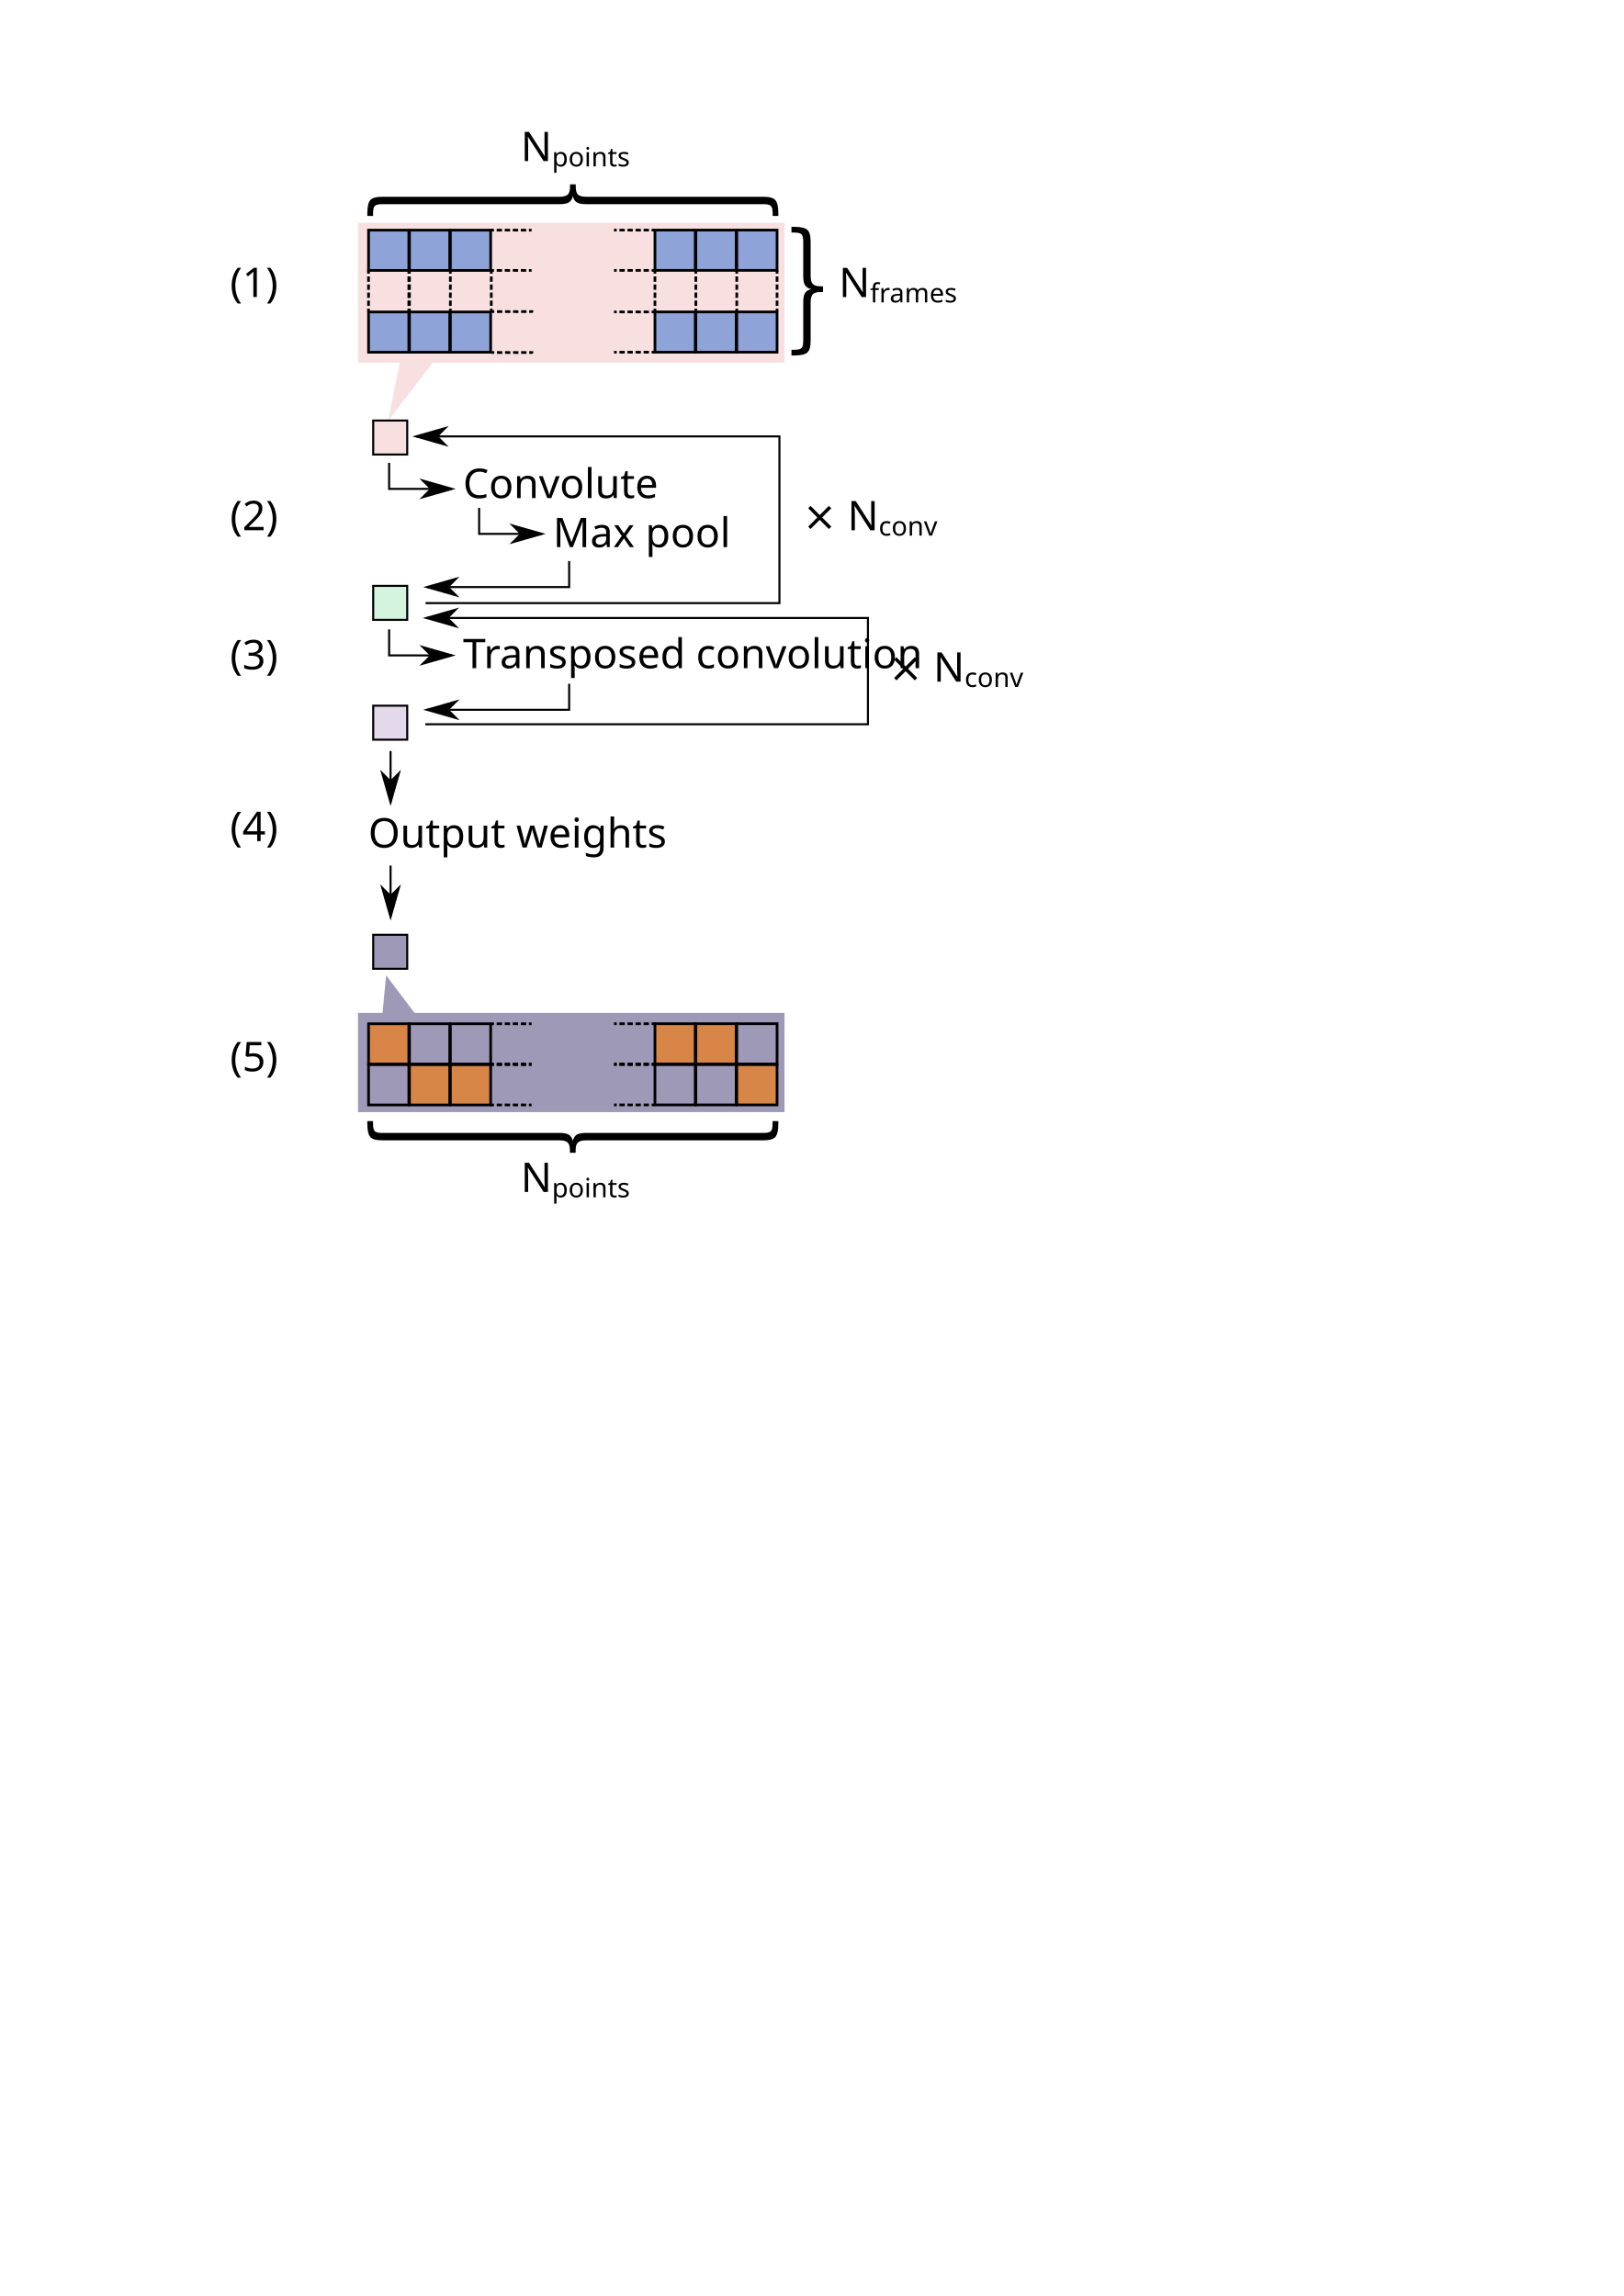
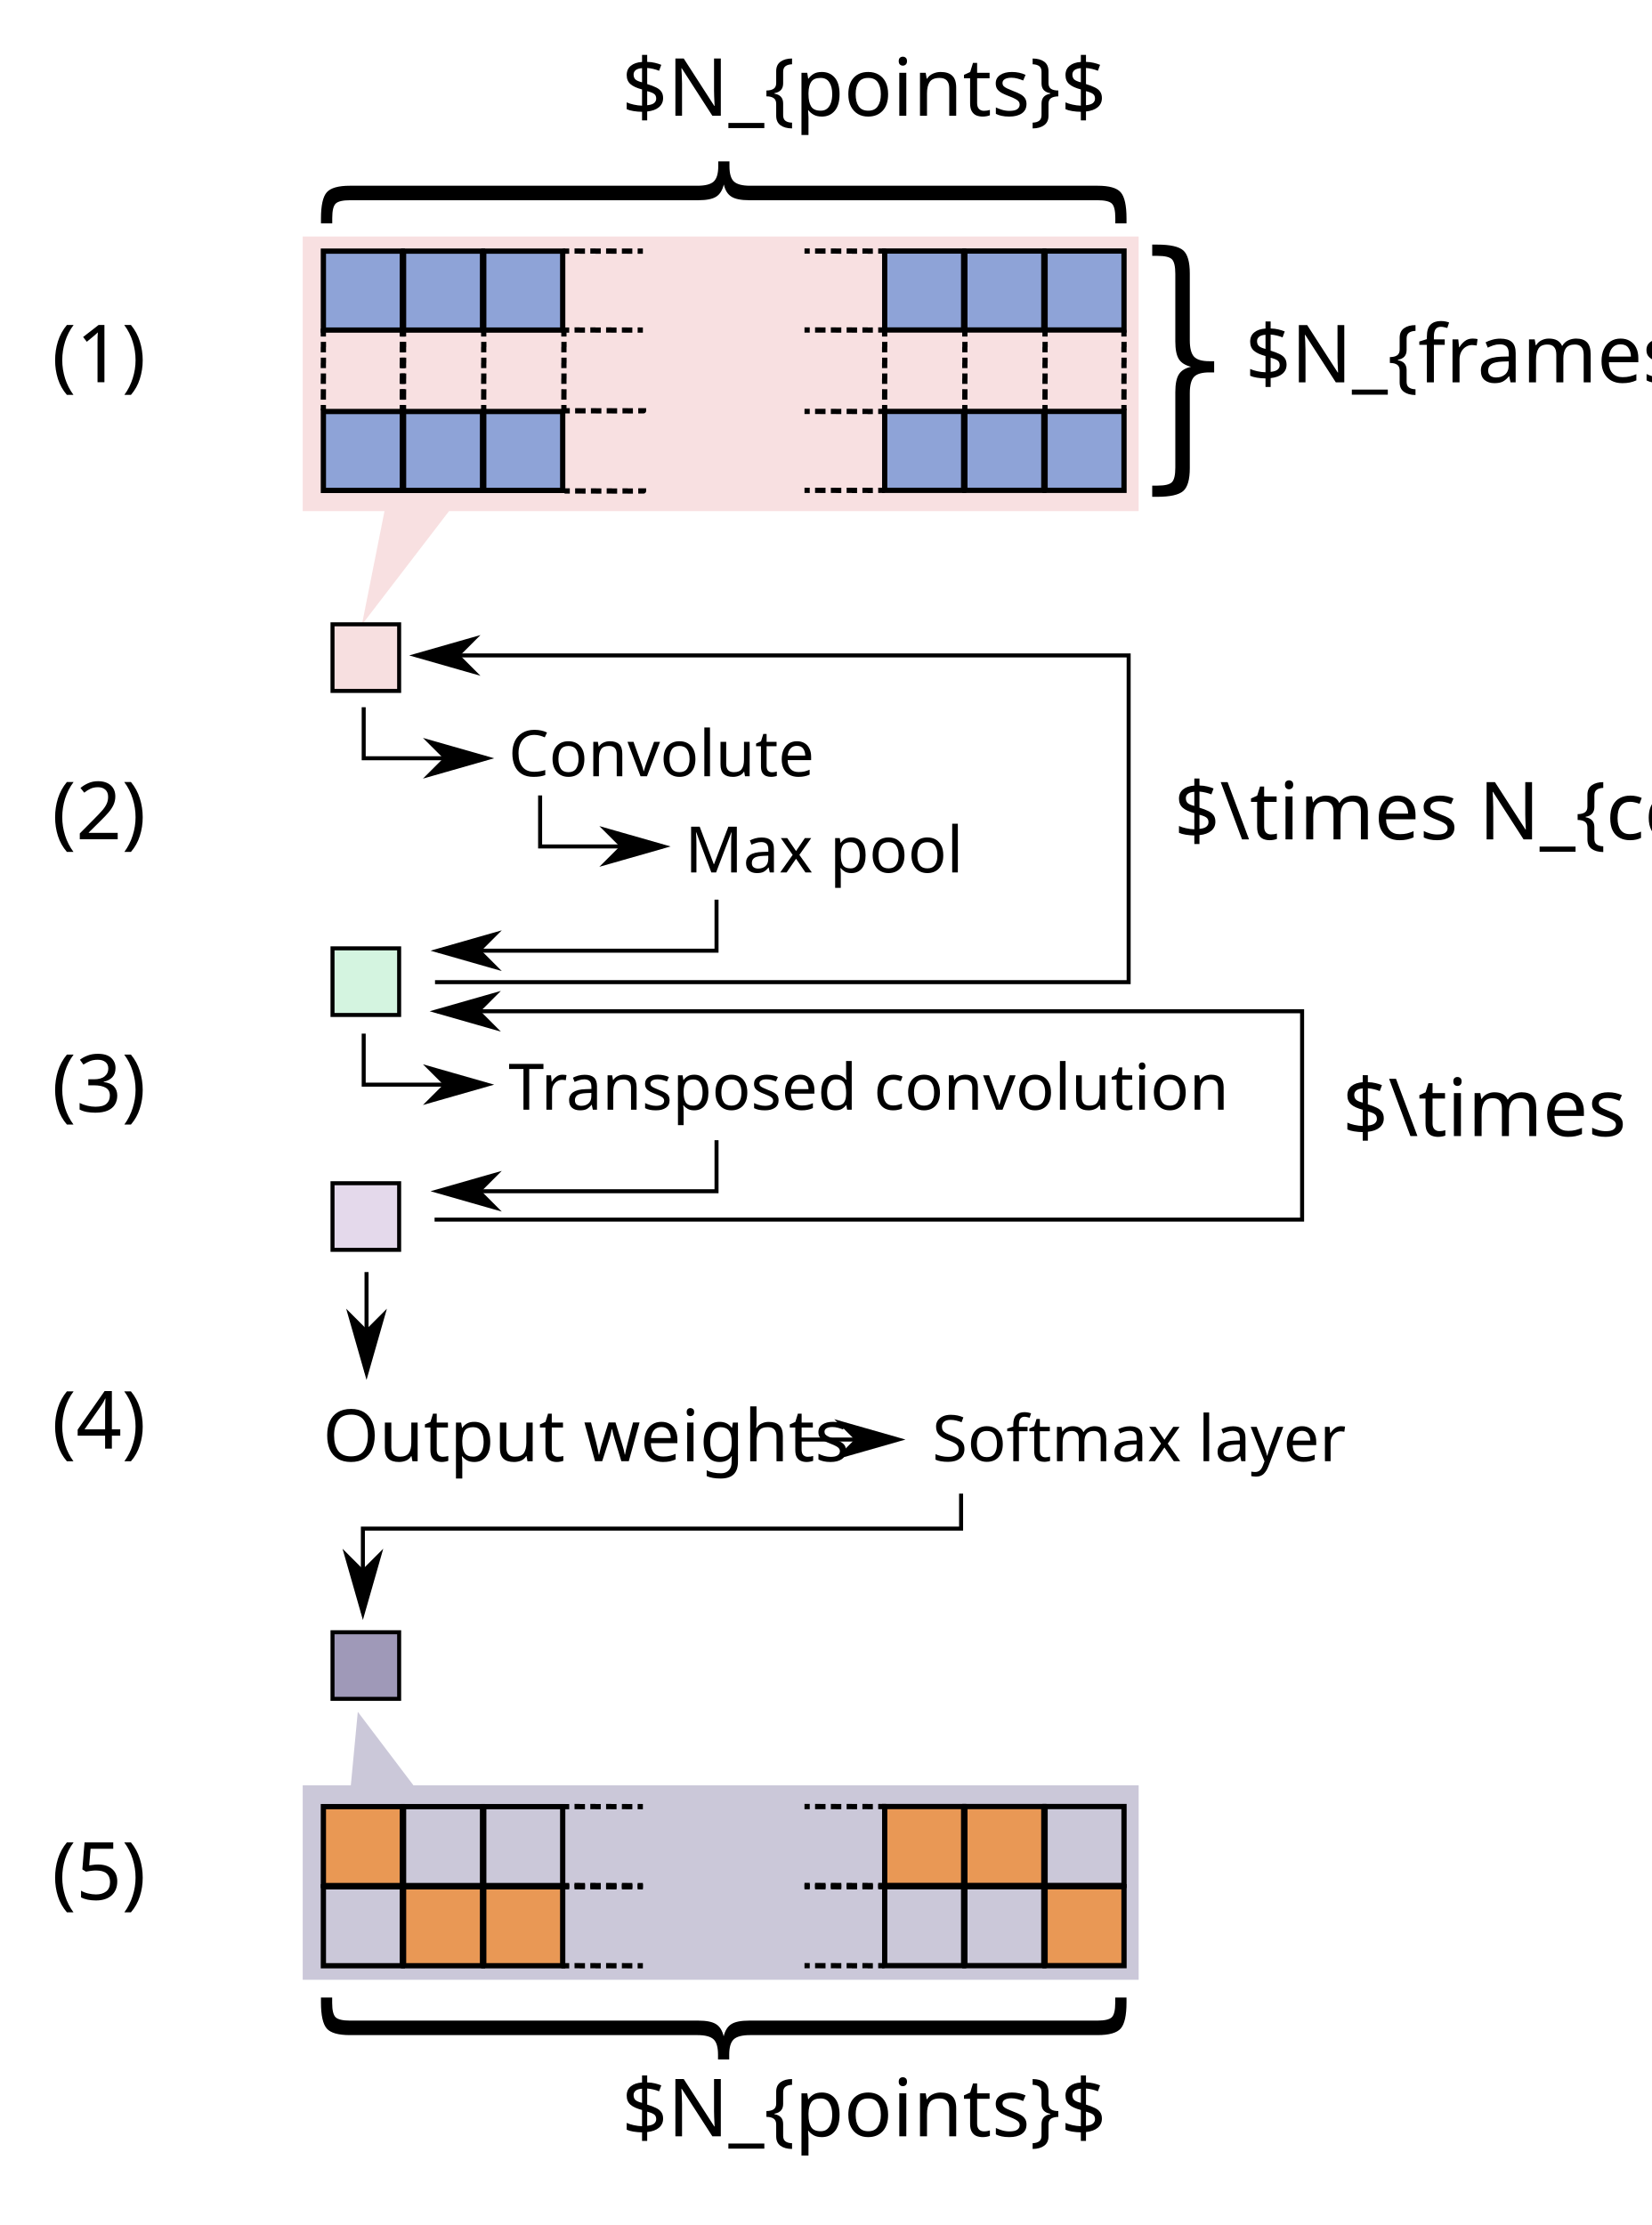
- <svg xmlns="http://www.w3.org/2000/svg" width="210mm" height="297mm" id="svg2" version="1.1">
+ <svg xmlns="http://www.w3.org/2000/svg" width="412" height="555" id="svg2" version="1.1">
  <defs id="defs4">
-     <marker orient="auto" refY="0.0" refX="0.0" id="Arrow1Lend" style="overflow:visible;">
-       <path id="path3923" d="M 0.0,0.0 L 5.0,-5.0 L -12.5,0.0 L 5.0,5.0 L 0.0,0.0 z " style="fill-rule:evenodd;stroke:#000000;stroke-width:1.0pt;" transform="scale(0.8) rotate(180) translate(12.5,0)" />
+     <marker orient="auto" refY="0" refX="0" id="Arrow1Lend" style="overflow:visible">
+       <path id="path3923" d="M 0,0 5,-5 -12.5,0 5,5 0,0 z" style="fill-rule:evenodd;stroke:#000000;stroke-width:1pt" transform="matrix(-0.8,0,0,-0.8,-10,0)" />
    </marker>
  </defs>
-   <g id="layer1">
-     <path id="path5522" d="m 383.5,543.707 -208.5,0 0,-48.5 208.5,0 z m -196.5,-48.5 1.74,-18.345 L 203,495.707 z" style="fill:#675e8f;fill-opacity:0.631;stroke:none" />
+   <g id="layer1" transform="translate(-99.5,-49.875)">
+     <path id="path5522" d="m 383.5,543.707 -208.5,0 0,-48.5 208.5,0 z m -196.5,-48.5 1.74,-18.345 L 203,495.707 z" style="fill:#675e8f;fill-opacity:0.342;stroke:none" />
    <path style="fill:#d44b51;fill-opacity:0.175;stroke:none" d="m 175,108.862 208.5,0 0,68.5 -208.5,0 z m 36.5,68.5 -21.74,28.345 5.74,-28.845 z" id="rect4434" />
    <rect style="fill:#4378d0;fill-opacity:0.584;stroke:#000000;stroke-width:1.312;stroke-opacity:1" id="rect3824" width="19.688" height="19.688" x="180.156" y="112.518" />
    <rect y="112.518" x="200.156" height="19.688" width="19.688" id="rect3828" style="fill:#4378d0;fill-opacity:0.584;stroke:#000000;stroke-width:1.312;stroke-opacity:1" />
    <rect style="fill:#4378d0;fill-opacity:0.584;stroke:#000000;stroke-width:1.312;stroke-opacity:1" id="rect3830" width="19.688" height="19.688" x="220.156" y="112.518" />
-     <path style="fill:none;fill-opacity:1;stroke:#000000;stroke-width:1.312;stroke-opacity:1;stroke-miterlimit:4;stroke-dasharray:1.312, 2.624;stroke-dashoffset:0" d="m 240.156,112.518 19.688,0 c 0,0 -19.688,-0.053 -19.688,0 z" id="rect3834" />
+     <path style="fill:none;stroke:#000000;stroke-width:1.312;stroke-miterlimit:4;stroke-opacity:1;stroke-dasharray:1.312, 2.624;stroke-dashoffset:0" d="m 240.156,112.518 19.688,0 c 0,0 -19.688,-0.053 -19.688,0 z" id="rect3834" />
    <path id="path3837" d="m 240.156,132.206 19.688,0 c 0,0 -19.688,-0.053 -19.688,0 z" style="fill:none;stroke:#000000;stroke-width:1.312;stroke-miterlimit:4;stroke-opacity:1;stroke-dasharray:1.312, 2.624;stroke-dashoffset:0" />
    <rect y="-132.183" x="-379.844" height="19.688" width="19.688" id="rect3839" style="fill:#4378d0;fill-opacity:0.584;stroke:#000000;stroke-width:1.312;stroke-opacity:1" transform="scale(-1,-1)" />
    <rect style="fill:#4378d0;fill-opacity:0.584;stroke:#000000;stroke-width:1.312;stroke-opacity:1" id="rect3841" width="19.688" height="19.688" x="-359.844" y="-132.183" transform="scale(-1,-1)" />
    <rect y="-132.183" x="-339.844" height="19.688" width="19.688" id="rect3843" style="fill:#4378d0;fill-opacity:0.584;stroke:#000000;stroke-width:1.312;stroke-opacity:1" transform="scale(-1,-1)" />
    <path id="path3845" d="m 319.844,132.183 -19.688,0 c 0,0 19.688,0.053 19.688,0 z" style="fill:none;stroke:#000000;stroke-width:1.312;stroke-miterlimit:4;stroke-opacity:1;stroke-dasharray:1.312, 2.624;stroke-dashoffset:0" />
    <path style="fill:none;stroke:#000000;stroke-width:1.312;stroke-miterlimit:4;stroke-opacity:1;stroke-dasharray:1.312, 2.624;stroke-dashoffset:0" d="m 319.844,112.495 -19.688,0 c 0,0 19.688,0.053 19.688,0 z" id="path3847" />
    <g transform="matrix(0,1,-1,0,0,0)" style="font-size:40px;font-style:normal;font-weight:normal;line-height:125%;letter-spacing:0px;word-spacing:0px;fill:#000000;fill-opacity:1;stroke:none;font-family:Sans" id="text3889">
      <path d="m 105.58,-182.366 0,2.812 -1.211,0 c -3.242,0 -5.417,-0.482 -6.523,-1.445 -1.094,-0.964 -1.641,-2.884 -1.641,-5.762 l 0,-86.668 c 0,-1.966 -0.352,-3.327 -1.055,-4.082 -0.703,-0.755 -1.979,-1.133 -3.828,-1.133 l -1.191,0 0,-2.793 1.191,0 c 1.862,2e-5 3.138,-0.371 3.828,-1.113 0.703,-0.755 1.055,-2.103 1.055,-4.043 l 0,-86.688 c 0,-2.878 0.547,-4.792 1.641,-5.742 1.107,-0.964 3.281,-1.445 6.523,-1.445 l 1.211,0 0,2.793 -1.328,0 c -1.836,3e-5 -3.034,0.286 -3.594,0.859 -0.56,0.573 -0.84,1.777 -0.84,3.613 l 0,86.844 c 0,2.044 -0.299,3.529 -0.898,4.453 -0.586,0.924 -1.595,1.549 -3.027,1.875 1.445,0.352 2.461,0.99 3.047,1.914 0.586,0.924 0.879,2.402 0.879,4.434 l 0,86.844 c 0,1.836 0.28,3.04 0.84,3.613 0.56,0.573 1.758,0.859 3.594,0.859 l 1.328,0" id="path3894" />
    </g>
    <text xml:space="preserve" style="font-size:40px;font-style:normal;font-variant:normal;font-weight:normal;font-stretch:normal;line-height:125%;letter-spacing:0px;word-spacing:0px;fill:#000000;fill-opacity:1;stroke:none;font-family:Linux Libertine Display O;-inkscape-font-specification:Linux Libertine Display O" x="410.076" y="145.25" id="text4360">
-       <tspan id="tspan4362" x="410.076" y="145.25" style="font-size:20px">N<tspan style="font-size:65%;baseline-shift:sub" id="tspan4424">frames</tspan>
-       </tspan>
+       <tspan id="tspan4362" x="410.076" y="145.25" style="font-size:20px">$N_{frames}$</tspan>
    </text>
    <g id="g4366" style="font-size:40px;font-style:normal;font-weight:normal;line-height:125%;letter-spacing:0px;word-spacing:0px;fill:#000000;fill-opacity:1;stroke:none;font-family:Sans" transform="matrix(-1,0,0,-1,492.4589,-138.6687)">
      <path id="path4368" d="m 105.58,-252.366 0,2.812 -1.211,0 c -3.242,0 -5.417,-0.482 -6.523,-1.445 -1.094,-0.964 -1.641,-2.884 -1.641,-5.762 l 0,-16.668 c 0,-1.966 -0.352,-3.327 -1.055,-4.082 -0.703,-0.755 -1.979,-1.133 -3.828,-1.133 l -1.191,0 0,-2.793 1.191,0 c 1.862,2e-5 3.138,-0.371 3.828,-1.113 0.703,-0.755 1.055,-2.103 1.055,-4.043 l 0,-18.688 c 0,-2.878 0.547,-4.792 1.641,-5.742 1.107,-0.964 3.281,-1.445 6.523,-1.445 l 1.211,0 0,2.793 -1.328,0 c -1.836,3e-5 -3.034,0.286 -3.594,0.859 -0.56,0.573 -0.84,1.777 -0.84,3.613 l 0,18.844 c 0,2.044 -0.299,3.529 -0.898,4.453 -0.586,0.924 -1.595,1.549 -3.027,1.875 1.445,0.352 2.461,0.99 3.047,1.914 0.586,0.924 0.879,2.402 0.879,4.434 l 0,16.844 c 0,1.836 0.28,3.04 0.84,3.613 0.56,0.573 1.758,0.859 3.594,0.859 l 1.328,0" />
    </g>
    <text id="text4372" y="78.75" x="254.576" style="font-size:40px;font-style:normal;font-variant:normal;font-weight:normal;font-stretch:normal;line-height:125%;letter-spacing:0px;word-spacing:0px;fill:#000000;fill-opacity:1;stroke:none;font-family:Linux Libertine Display O;-inkscape-font-specification:Linux Libertine Display O" xml:space="preserve">
-       <tspan style="font-size:20px" y="78.75" x="254.576" id="tspan4374">N<tspan style="font-size:13px;baseline-shift:sub" id="tspan4378">points</tspan>
-       </tspan>
+       <tspan style="font-size:20px" y="78.75" x="254.576" id="tspan4374">$N_{points}$</tspan>
    </text>
    <rect y="152.518" x="180.156" height="19.688" width="19.688" id="rect4380" style="fill:#4378d0;fill-opacity:0.584;stroke:#000000;stroke-width:1.312;stroke-opacity:1" />
    <rect style="fill:#4378d0;fill-opacity:0.584;stroke:#000000;stroke-width:1.312;stroke-opacity:1" id="rect4382" width="19.688" height="19.688" x="200.156" y="152.518" />
    <rect y="152.518" x="220.156" height="19.688" width="19.688" id="rect4384" style="fill:#4378d0;fill-opacity:0.584;stroke:#000000;stroke-width:1.312;stroke-opacity:1" />
    <path id="path4386" d="m 199.832,132.507 0,19.688 c 0,0 0.053,-19.688 0,-19.688 z" style="fill:none;stroke:#000000;stroke-width:1.312;stroke-miterlimit:4;stroke-opacity:1;stroke-dasharray:1.312, 2.624;stroke-dashoffset:0" />
    <path style="fill:none;stroke:#000000;stroke-width:1.312;stroke-miterlimit:4;stroke-opacity:1;stroke-dasharray:1.312, 2.624;stroke-dashoffset:0" d="m 180.144,132.507 0,19.688 c 0,0 0.053,-19.688 0,-19.688 z" id="path4388" />
    <rect transform="scale(-1,-1)" style="fill:#4378d0;fill-opacity:0.584;stroke:#000000;stroke-width:1.312;stroke-opacity:1" id="rect4390" width="19.688" height="19.688" x="-379.844" y="-172.183" />
    <rect transform="scale(-1,-1)" y="-172.183" x="-359.844" height="19.688" width="19.688" id="rect4392" style="fill:#4378d0;fill-opacity:0.584;stroke:#000000;stroke-width:1.312;stroke-opacity:1" />
    <rect transform="scale(-1,-1)" style="fill:#4378d0;fill-opacity:0.584;stroke:#000000;stroke-width:1.312;stroke-opacity:1" id="rect4394" width="19.688" height="19.688" x="-339.844" y="-172.183" />
    <path style="fill:none;stroke:#000000;stroke-width:1.312;stroke-miterlimit:4;stroke-opacity:1;stroke-dasharray:1.312, 2.624;stroke-dashoffset:0" d="m 319.844,172.183 -19.688,0 c 0,0 19.688,0.053 19.688,0 z" id="path4396" />
    <path id="path4398" d="m 319.844,152.495 -19.688,0 c 0,0 19.688,0.053 19.688,0 z" style="fill:none;stroke:#000000;stroke-width:1.312;stroke-miterlimit:4;stroke-opacity:1;stroke-dasharray:1.312, 2.624;stroke-dashoffset:0" />
    <path style="fill:none;stroke:#000000;stroke-width:1.312;stroke-miterlimit:4;stroke-opacity:1;stroke-dasharray:1.312, 2.624;stroke-dashoffset:0" d="m 379.832,132.507 0,19.688 c 0,0 0.053,-19.688 0,-19.688 z" id="path4400" />
    <path id="path4402" d="m 360.144,132.507 0,19.688 c 0,0 0.053,-19.688 0,-19.688 z" style="fill:none;stroke:#000000;stroke-width:1.312;stroke-miterlimit:4;stroke-opacity:1;stroke-dasharray:1.312, 2.624;stroke-dashoffset:0" />
    <path style="fill:none;stroke:#000000;stroke-width:1.312;stroke-miterlimit:4;stroke-opacity:1;stroke-dasharray:1.312, 2.624;stroke-dashoffset:0" d="m 340.144,132.507 0,19.688 c 0,0 0.053,-19.688 0,-19.688 z" id="path4404" />
    <path id="path4406" d="m 320.144,132.507 0,19.688 c 0,0 0.053,-19.688 0,-19.688 z" style="fill:none;stroke:#000000;stroke-width:1.312;stroke-miterlimit:4;stroke-opacity:1;stroke-dasharray:1.312, 2.624;stroke-dashoffset:0" />
    <path style="fill:none;stroke:#000000;stroke-width:1.312;stroke-miterlimit:4;stroke-opacity:1;stroke-dasharray:1.312, 2.624;stroke-dashoffset:0" d="m 240.144,132.507 0,19.688 c 0,0 0.053,-19.688 0,-19.688 z" id="path4412" />
    <path id="path4414" d="m 220.144,132.507 0,19.688 c 0,0 0.053,-19.688 0,-19.688 z" style="fill:none;stroke:#000000;stroke-width:1.312;stroke-miterlimit:4;stroke-opacity:1;stroke-dasharray:1.312, 2.624;stroke-dashoffset:0" />
    <path style="fill:none;stroke:#000000;stroke-width:1.312;stroke-miterlimit:4;stroke-opacity:1;stroke-dasharray:1.312, 2.624;stroke-dashoffset:0" d="m 200.144,132.507 0,19.688 c 0,0 0.053,-19.688 0,-19.688 z" id="path4416" />
    <path style="fill:none;stroke:#000000;stroke-width:1.312;stroke-miterlimit:4;stroke-opacity:1;stroke-dasharray:1.312, 2.624;stroke-dashoffset:0" d="m 260,172.339 -19.688,0 c 0,0 19.688,0.053 19.688,0 z" id="path4420" />
    <path id="path4422" d="m 260,152.339 -19.688,0 c 0,0 19.688,0.053 19.688,0 z" style="fill:none;stroke:#000000;stroke-width:1.312;stroke-miterlimit:4;stroke-opacity:1;stroke-dasharray:1.312, 2.624;stroke-dashoffset:0" />
    <text xml:space="preserve" style="font-size:40px;font-style:normal;font-variant:normal;font-weight:normal;font-stretch:normal;line-height:125%;letter-spacing:0px;word-spacing:0px;fill:#000000;fill-opacity:1;stroke:none;font-family:Linux Libertine Display O;-inkscape-font-specification:Linux Libertine Display O" x="112.448" y="145.218" id="text4426">
      <tspan id="tspan4428" x="112.448" y="145.218" style="font-size:20px">(1)</tspan>
    </text>
    <rect style="fill:#d44b51;fill-opacity:0.176;stroke:#000000;stroke-opacity:1" id="rect4438" width="16.617" height="16.617" x="182.434" y="205.602" />
    <text id="text4453" y="243.5" x="226.326" style="font-size:40px;font-style:normal;font-variant:normal;font-weight:normal;font-stretch:normal;line-height:125%;letter-spacing:0px;word-spacing:0px;fill:#000000;fill-opacity:1;stroke:none;font-family:Linux Libertine Display O;-inkscape-font-specification:Linux Libertine Display O" xml:space="preserve">
-       <tspan style="font-size:20px" y="243.5" x="226.326" id="tspan4455">Convolute</tspan>
+       <tspan style="font-size:16px" y="243.5" x="226.326" id="tspan4455">Convolute</tspan>
    </text>
    <path style="fill:none;stroke:#000000;stroke-width:1;stroke-linecap:butt;stroke-linejoin:miter;stroke-miterlimit:4;stroke-opacity:1;stroke-dasharray:none;marker-end:url(#Arrow1Lend)" d="m 190.212,226.285 0,12.728 30.607,0" id="path4459" />
    <path id="path4659" d="m 234.212,248.285 0,12.728 30.607,0" style="fill:none;stroke:#000000;stroke-width:1;stroke-linecap:butt;stroke-linejoin:miter;stroke-miterlimit:4;stroke-opacity:1;stroke-dasharray:none;marker-end:url(#Arrow1Lend)" />
    <text xml:space="preserve" style="font-size:40px;font-style:normal;font-variant:normal;font-weight:normal;font-stretch:normal;line-height:125%;letter-spacing:0px;word-spacing:0px;fill:#000000;fill-opacity:1;stroke:none;font-family:Linux Libertine Display O;-inkscape-font-specification:Linux Libertine Display O" x="270.326" y="267.5" id="text4661">
-       <tspan id="tspan4663" x="270.326" y="267.5" style="font-size:20px">Max pool</tspan>
+       <tspan id="tspan4663" x="270.326" y="267.5" style="font-size:16px">Max pool</tspan>
    </text>
    <text id="text4849" y="259.25" x="392.319" style="font-size:40px;font-style:normal;font-variant:normal;font-weight:normal;font-stretch:normal;line-height:125%;letter-spacing:0px;word-spacing:0px;fill:#000000;fill-opacity:1;stroke:none;font-family:Linux Libertine Display O;-inkscape-font-specification:Linux Libertine Display O" xml:space="preserve">
-       <tspan style="font-size:20px" y="259.25" x="392.319" id="tspan4851">⨯ N<tspan style="font-size:65.001%;baseline-shift:sub" id="tspan4855">conv</tspan>
-       </tspan>
+       <tspan style="font-size:20px" y="259.25" x="392.319" id="tspan4851">$\times N_{conv}$</tspan>
    </text>
    <rect y="286.43" x="182.434" height="16.617" width="16.617" id="rect4857" style="fill:#0ec551;fill-opacity:0.176;stroke:#000000;stroke-opacity:1" />
    <path style="fill:none;stroke:#000000;stroke-width:1;stroke-linecap:butt;stroke-linejoin:miter;stroke-miterlimit:4;stroke-opacity:1;stroke-dasharray:none;marker-end:url(#Arrow1Lend)" d="m 278.212,274.285 0,12.728 -69.393,0" id="path4859" />
    <path style="fill:none;stroke:#000000;stroke-width:1px;stroke-linecap:butt;stroke-linejoin:miter;stroke-opacity:1;marker-end:url(#Arrow1Lend)" d="m 208,294.862 173,0 0,-81.5 -177.5,0" id="path4861" />
    <text id="text5045" y="259.218" x="112.448" style="font-size:40px;font-style:normal;font-variant:normal;font-weight:normal;font-stretch:normal;line-height:125%;letter-spacing:0px;word-spacing:0px;fill:#000000;fill-opacity:1;stroke:none;font-family:Linux Libertine Display O;-inkscape-font-specification:Linux Libertine Display O" xml:space="preserve">
      <tspan style="font-size:20px" y="259.218" x="112.448" id="tspan5047">(2)</tspan>
    </text>
    <text xml:space="preserve" style="font-size:40px;font-style:normal;font-variant:normal;font-weight:normal;font-stretch:normal;line-height:125%;letter-spacing:0px;word-spacing:0px;fill:#000000;fill-opacity:1;stroke:none;font-family:Linux Libertine Display O;-inkscape-font-specification:Linux Libertine Display O" x="226.326" y="326.681" id="text5049">
-       <tspan id="tspan5051" x="226.326" y="326.681" style="font-size:20px">Transposed convolution</tspan>
+       <tspan id="tspan5051" x="226.326" y="326.681" style="font-size:16px">Transposed convolution</tspan>
    </text>
    <path id="path5053" d="m 190.212,307.699 0,12.728 30.607,0" style="fill:none;stroke:#000000;stroke-width:1;stroke-linecap:butt;stroke-linejoin:miter;stroke-miterlimit:4;stroke-opacity:1;stroke-dasharray:none;marker-end:url(#Arrow1Lend)" />
    <rect style="fill:#67298f;fill-opacity:0.176;stroke:#000000;stroke-opacity:1" id="rect5055" width="16.617" height="16.617" x="182.434" y="345.016" />
    <path id="path5057" d="m 278.212,334.285 0,12.728 -69.393,0" style="fill:none;stroke:#000000;stroke-width:1;stroke-linecap:butt;stroke-linejoin:miter;stroke-miterlimit:4;stroke-opacity:1;stroke-dasharray:none;marker-end:url(#Arrow1Lend)" />
    <path style="fill:none;stroke:#000000;stroke-width:1px;stroke-linecap:butt;stroke-linejoin:miter;stroke-opacity:1;marker-end:url(#Arrow1Lend)" d="m 207.889,354.094 216.375,0 0,-51.972 -215.668,0" id="path5059" />
    <text xml:space="preserve" style="font-size:40px;font-style:normal;font-variant:normal;font-weight:normal;font-stretch:normal;line-height:125%;letter-spacing:0px;word-spacing:0px;fill:#000000;fill-opacity:1;stroke:none;font-family:Linux Libertine Display O;-inkscape-font-specification:Linux Libertine Display O" x="112.448" y="327.218" id="text5243">
      <tspan id="tspan5245" x="112.448" y="327.218" style="font-size:20px">(3)</tspan>
    </text>
    <text xml:space="preserve" style="font-size:40px;font-style:normal;font-variant:normal;font-weight:normal;font-stretch:normal;line-height:125%;letter-spacing:0px;word-spacing:0px;fill:#000000;fill-opacity:1;stroke:none;font-family:Linux Libertine Display O;-inkscape-font-specification:Linux Libertine Display O" x="434.319" y="333.25" id="text5247">
-       <tspan id="tspan5249" x="434.319" y="333.25" style="font-size:20px">⨯ N<tspan id="tspan5251" style="font-size:65.001%;baseline-shift:sub">conv</tspan>
-       </tspan>
+       <tspan id="tspan5249" x="434.319" y="333.25" style="font-size:20px">$\times N_{conv}$</tspan>
    </text>
    <path style="fill:none;stroke:#000000;stroke-width:1px;stroke-linecap:butt;stroke-linejoin:miter;stroke-opacity:1;marker-end:url(#Arrow1Lend)" d="m 190.919,367.176 0,24.971" id="path5253" />
-     <path id="path5437" d="m 190.919,423.176 0,24.971" style="fill:none;stroke:#000000;stroke-width:1px;stroke-linecap:butt;stroke-linejoin:miter;stroke-opacity:1;marker-end:url(#Arrow1Lend)" />
    <text id="text5439" y="414.363" x="180.011" style="font-size:40px;font-style:normal;font-variant:normal;font-weight:normal;font-stretch:normal;line-height:125%;letter-spacing:0px;word-spacing:0px;fill:#000000;fill-opacity:1;stroke:none;font-family:Linux Libertine Display O;-inkscape-font-specification:Linux Libertine Display O" xml:space="preserve">
-       <tspan style="font-size:20px" y="414.363" x="180.011" id="tspan5441">Output weights</tspan>
+       <tspan style="font-size:18px" y="414.363" x="180.011" id="tspan5441">Output weights</tspan>
    </text>
    <rect y="500.518" x="180.156" height="19.688" width="19.688" id="rect5443" style="fill:#fc7a00;fill-opacity:0.61;stroke:#000000;stroke-width:1.312;stroke-opacity:1" />
    <rect style="fill:none;stroke:#000000;stroke-width:1.312;stroke-opacity:1" id="rect5445" width="19.688" height="19.688" x="200.156" y="500.518" />
    <rect y="500.518" x="220.156" height="19.688" width="19.688" id="rect5447" style="fill:none;stroke:#000000;stroke-width:1.312;stroke-opacity:1" />
    <path id="path5449" d="m 240.156,500.518 19.688,0 c 0,0 -19.688,-0.053 -19.688,0 z" style="fill:none;stroke:#000000;stroke-width:1.312;stroke-miterlimit:4;stroke-opacity:1;stroke-dasharray:1.312, 2.624;stroke-dashoffset:0" />
    <path style="fill:none;stroke:#000000;stroke-width:1.312;stroke-miterlimit:4;stroke-opacity:1;stroke-dasharray:1.312, 2.624;stroke-dashoffset:0" d="m 240.156,520.206 19.688,0 c 0,0 -19.688,-0.053 -19.688,0 z" id="path5451" />
    <rect transform="scale(-1,-1)" style="fill:none;stroke:#000000;stroke-width:1.312;stroke-opacity:1" id="rect5453" width="19.688" height="19.688" x="-379.844" y="-520.183" />
    <rect transform="scale(-1,-1)" y="-520.183" x="-359.844" height="19.688" width="19.688" id="rect5455" style="fill:#fc7a00;fill-opacity:0.608;stroke:#000000;stroke-width:1.312;stroke-opacity:1" />
    <rect transform="scale(-1,-1)" style="fill:#fc7a00;fill-opacity:0.608;stroke:#000000;stroke-width:1.312;stroke-opacity:1" id="rect5457" width="19.688" height="19.688" x="-339.844" y="-520.183" />
    <path style="fill:none;stroke:#000000;stroke-width:1.312;stroke-miterlimit:4;stroke-opacity:1;stroke-dasharray:1.312, 2.624;stroke-dashoffset:0" d="m 319.844,520.183 -19.688,0 c 0,0 19.688,0.053 19.688,0 z" id="path5459" />
    <path id="path5461" d="m 319.844,500.495 -19.688,0 c 0,0 19.688,0.053 19.688,0 z" style="fill:none;stroke:#000000;stroke-width:1.312;stroke-miterlimit:4;stroke-opacity:1;stroke-dasharray:1.312, 2.624;stroke-dashoffset:0" />
    <g id="g5463" style="font-size:40px;font-style:normal;font-weight:normal;line-height:125%;letter-spacing:0px;word-spacing:0px;fill:#000000;fill-opacity:1;stroke:none;font-family:Sans" transform="matrix(0,-1,1,0,560.022,653.7105)">
      <path id="path5465" d="m 105.58,-182.366 0,2.812 -1.211,0 c -3.242,0 -5.417,-0.482 -6.523,-1.445 -1.094,-0.964 -1.641,-2.884 -1.641,-5.762 l 0,-86.668 c 0,-1.966 -0.352,-3.327 -1.055,-4.082 -0.703,-0.755 -1.979,-1.133 -3.828,-1.133 l -1.191,0 0,-2.793 1.191,0 c 1.862,2e-5 3.138,-0.371 3.828,-1.113 0.703,-0.755 1.055,-2.103 1.055,-4.043 l 0,-86.688 c 0,-2.878 0.547,-4.792 1.641,-5.742 1.107,-0.964 3.281,-1.445 6.523,-1.445 l 1.211,0 0,2.793 -1.328,0 c -1.836,3e-5 -3.034,0.286 -3.594,0.859 -0.56,0.573 -0.84,1.777 -0.84,3.613 l 0,86.844 c 0,2.044 -0.299,3.529 -0.898,4.453 -0.586,0.924 -1.595,1.549 -3.027,1.875 1.445,0.352 2.461,0.99 3.047,1.914 0.586,0.924 0.879,2.402 0.879,4.434 l 0,86.844 c 0,1.836 0.28,3.04 0.84,3.613 0.56,0.573 1.758,0.859 3.594,0.859 l 1.328,0" />
    </g>
    <text xml:space="preserve" style="font-size:40px;font-style:normal;font-variant:normal;font-weight:normal;font-stretch:normal;line-height:125%;letter-spacing:0px;word-spacing:0px;fill:#000000;fill-opacity:1;stroke:none;font-family:Linux Libertine Display O;-inkscape-font-specification:Linux Libertine Display O" x="254.576" y="582.75" id="text5467">
-       <tspan id="tspan5469" x="254.576" y="582.75" style="font-size:20px">N<tspan id="tspan5471" style="font-size:13px;baseline-shift:sub">points</tspan>
-       </tspan>
+       <tspan id="tspan5469" x="254.576" y="582.75" style="font-size:20px">$N_{points}$</tspan>
    </text>
    <rect style="fill:none;stroke:#000000;stroke-width:1.312;stroke-opacity:1" id="rect5473" width="19.688" height="19.688" x="180.156" y="520.518" />
    <rect y="520.518" x="200.156" height="19.688" width="19.688" id="rect5475" style="fill:#fc7a00;fill-opacity:0.608;stroke:#000000;stroke-width:1.312;stroke-opacity:1" />
    <rect style="fill:#fc7a00;fill-opacity:0.608;stroke:#000000;stroke-width:1.312;stroke-opacity:1" id="rect5477" width="19.688" height="19.688" x="220.156" y="520.518" />
    <path style="fill:none;stroke:#000000;stroke-width:1.312;stroke-miterlimit:4;stroke-opacity:1;stroke-dasharray:1.312, 2.624;stroke-dashoffset:0" d="m 240.156,520.518 19.688,0 c 0,0 -19.688,-0.053 -19.688,0 z" id="path5479" />
    <path id="path5481" d="m 240.156,540.206 19.688,0 c 0,0 -19.688,-0.053 -19.688,0 z" style="fill:none;stroke:#000000;stroke-width:1.312;stroke-miterlimit:4;stroke-opacity:1;stroke-dasharray:1.312, 2.624;stroke-dashoffset:0" />
    <rect y="-540.183" x="-379.844" height="19.688" width="19.688" id="rect5483" style="fill:#fc7a00;fill-opacity:0.608;stroke:#000000;stroke-width:1.312;stroke-opacity:1" transform="scale(-1,-1)" />
    <rect style="fill:none;stroke:#000000;stroke-width:1.312;stroke-opacity:1" id="rect5485" width="19.688" height="19.688" x="-359.844" y="-540.183" transform="scale(-1,-1)" />
    <rect y="-540.183" x="-339.844" height="19.688" width="19.688" id="rect5487" style="fill:none;stroke:#000000;stroke-width:1.312;stroke-opacity:1" transform="scale(-1,-1)" />
    <path id="path5489" d="m 319.844,540.183 -19.688,0 c 0,0 19.688,0.053 19.688,0 z" style="fill:none;stroke:#000000;stroke-width:1.312;stroke-miterlimit:4;stroke-opacity:1;stroke-dasharray:1.312, 2.624;stroke-dashoffset:0" />
    <path style="fill:none;stroke:#000000;stroke-width:1.312;stroke-miterlimit:4;stroke-opacity:1;stroke-dasharray:1.312, 2.624;stroke-dashoffset:0" d="m 319.844,520.495 -19.688,0 c 0,0 19.688,0.053 19.688,0 z" id="path5491" />
    <text id="text5493" y="411.218" x="112.448" style="font-size:40px;font-style:normal;font-variant:normal;font-weight:normal;font-stretch:normal;line-height:125%;letter-spacing:0px;word-spacing:0px;fill:#000000;fill-opacity:1;stroke:none;font-family:Linux Libertine Display O;-inkscape-font-specification:Linux Libertine Display O" xml:space="preserve">
      <tspan style="font-size:20px" y="411.218" x="112.448" id="tspan5495">(4)</tspan>
    </text>
    <text xml:space="preserve" style="font-size:40px;font-style:normal;font-variant:normal;font-weight:normal;font-stretch:normal;line-height:125%;letter-spacing:0px;word-spacing:0px;fill:#000000;fill-opacity:1;stroke:none;font-family:Linux Libertine Display O;-inkscape-font-specification:Linux Libertine Display O" x="112.448" y="523.718" id="text5497">
      <tspan id="tspan5499" x="112.448" y="523.718" style="font-size:20px">(5)</tspan>
    </text>
    <rect y="457.016" x="182.434" height="16.617" width="16.617" id="rect5520" style="fill:#675e8f;fill-opacity:0.632;stroke:#000000;stroke-opacity:1" />
+     <path id="path5587" d="m 298.434,408.954 24.971,0" style="fill:none;stroke:#000000;stroke-width:1px;stroke-linecap:butt;stroke-linejoin:miter;stroke-opacity:1;marker-end:url(#Arrow1Lend)" />
+     <text xml:space="preserve" style="font-size:40px;font-style:normal;font-variant:normal;font-weight:normal;font-stretch:normal;line-height:125%;letter-spacing:0px;word-spacing:0px;fill:#000000;fill-opacity:1;stroke:none;font-family:Linux Libertine Display O;-inkscape-font-specification:Linux Libertine Display O" x="332.011" y="414.363" id="text5589">
+       <tspan id="tspan5591" x="332.011" y="414.363" style="font-size:16px">Softmax layer</tspan>
+     </text>
+     <path style="fill:none;stroke:#000000;stroke-width:1px;stroke-linecap:butt;stroke-linejoin:miter;stroke-opacity:1;marker-end:url(#Arrow1Lend)" d="m 239.709,372.566 0,8.728 -149.2,0 0,20.849" id="path5593" transform="translate(99.5,49.875)" />
  </g>
</svg>
